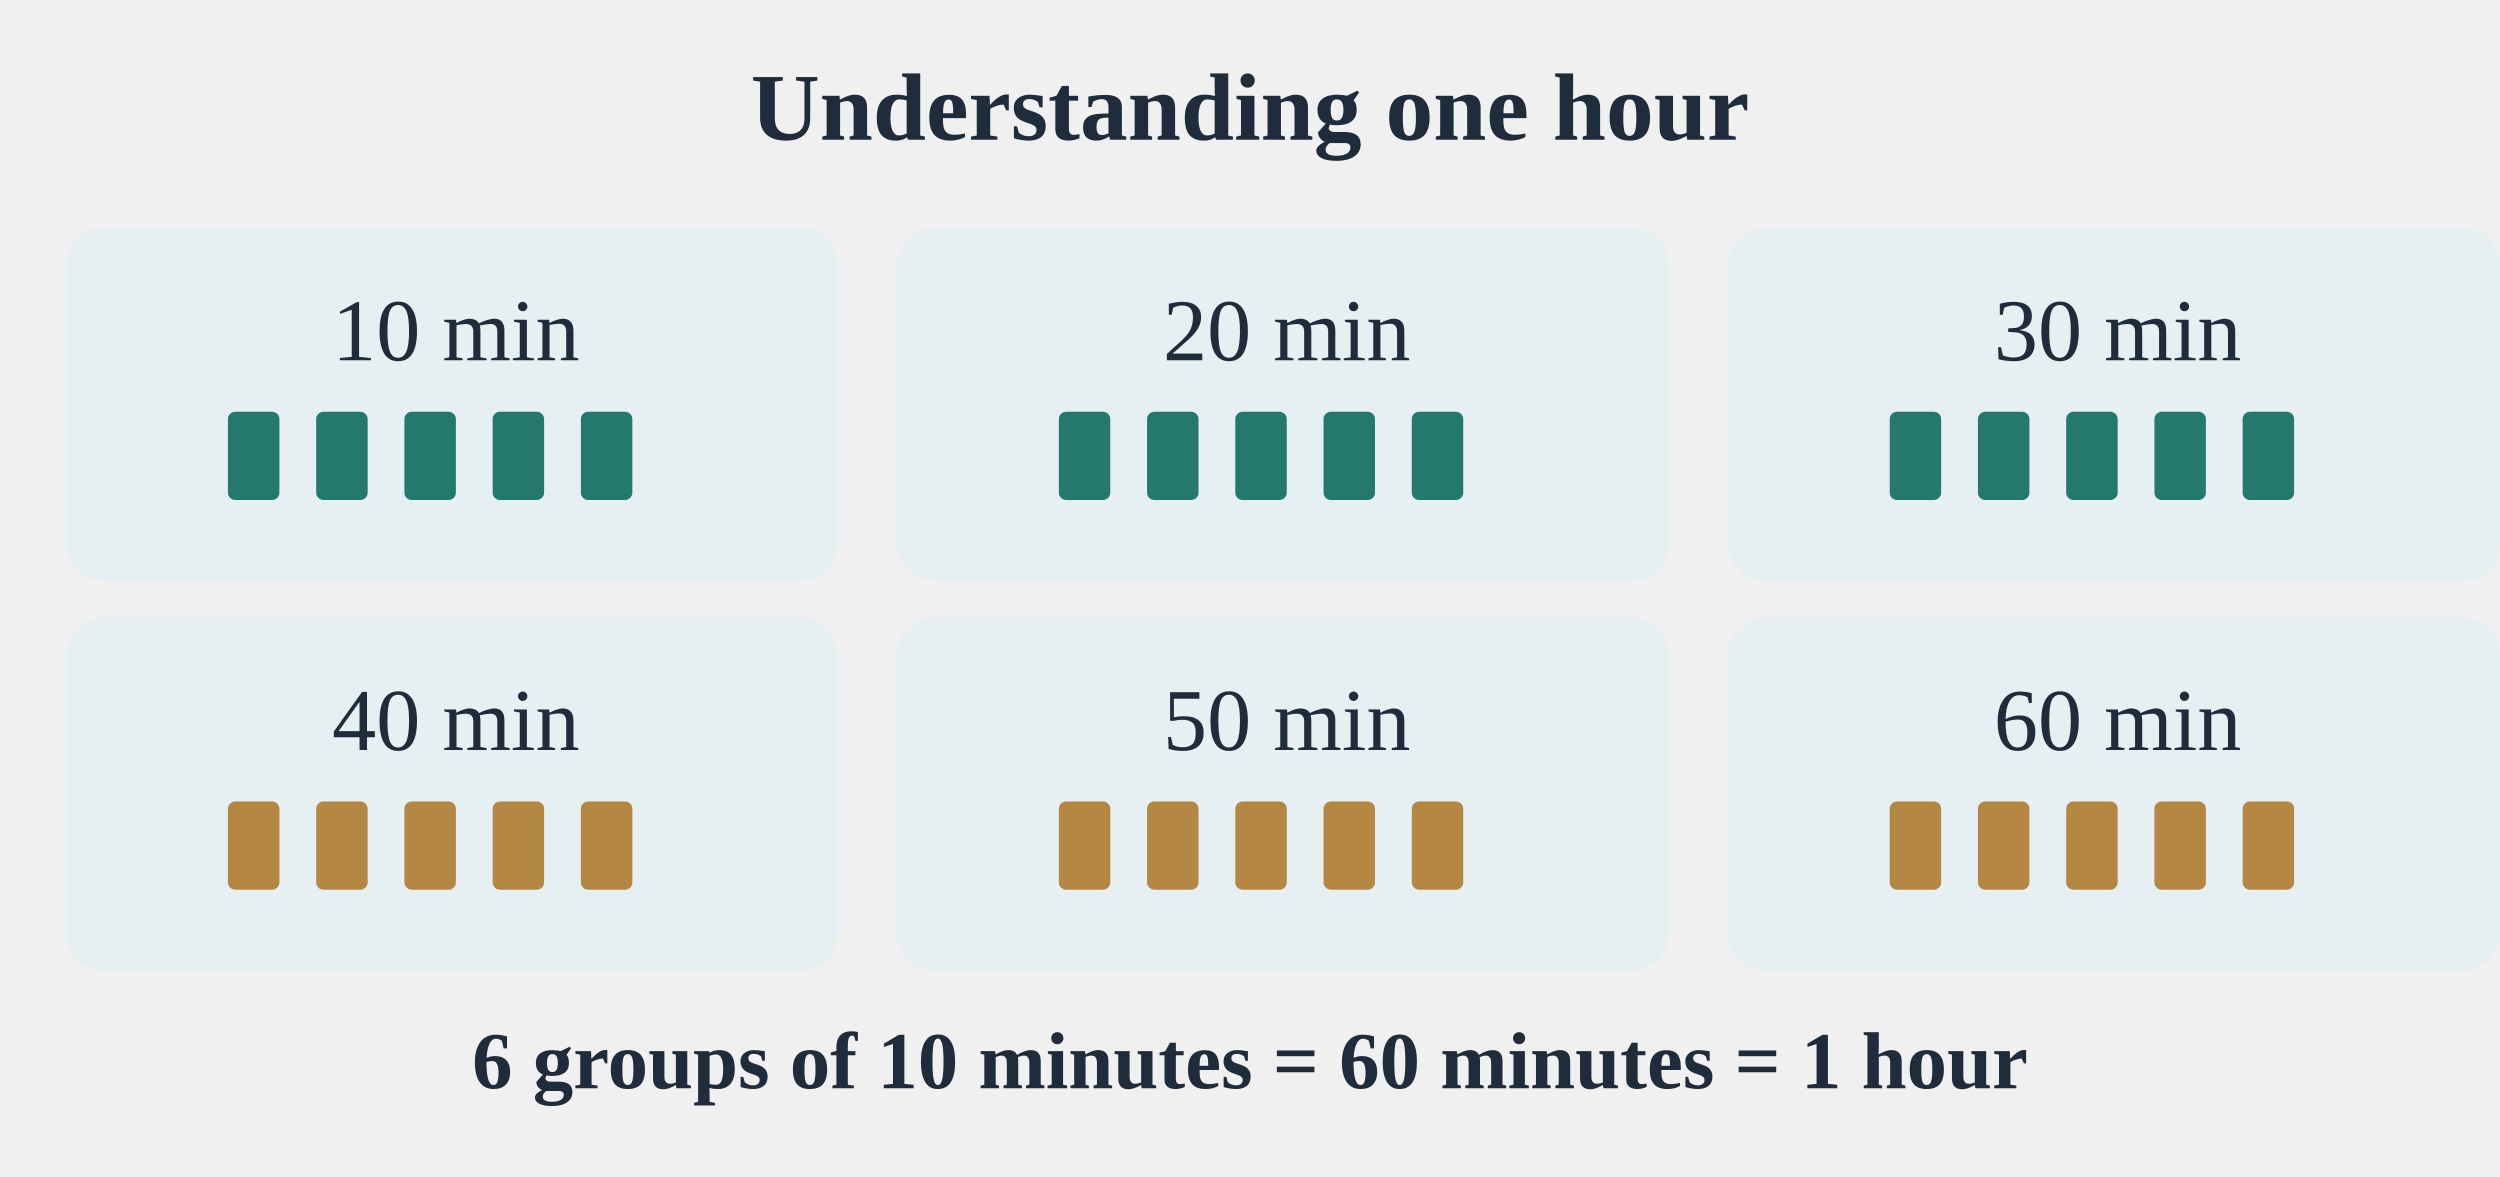
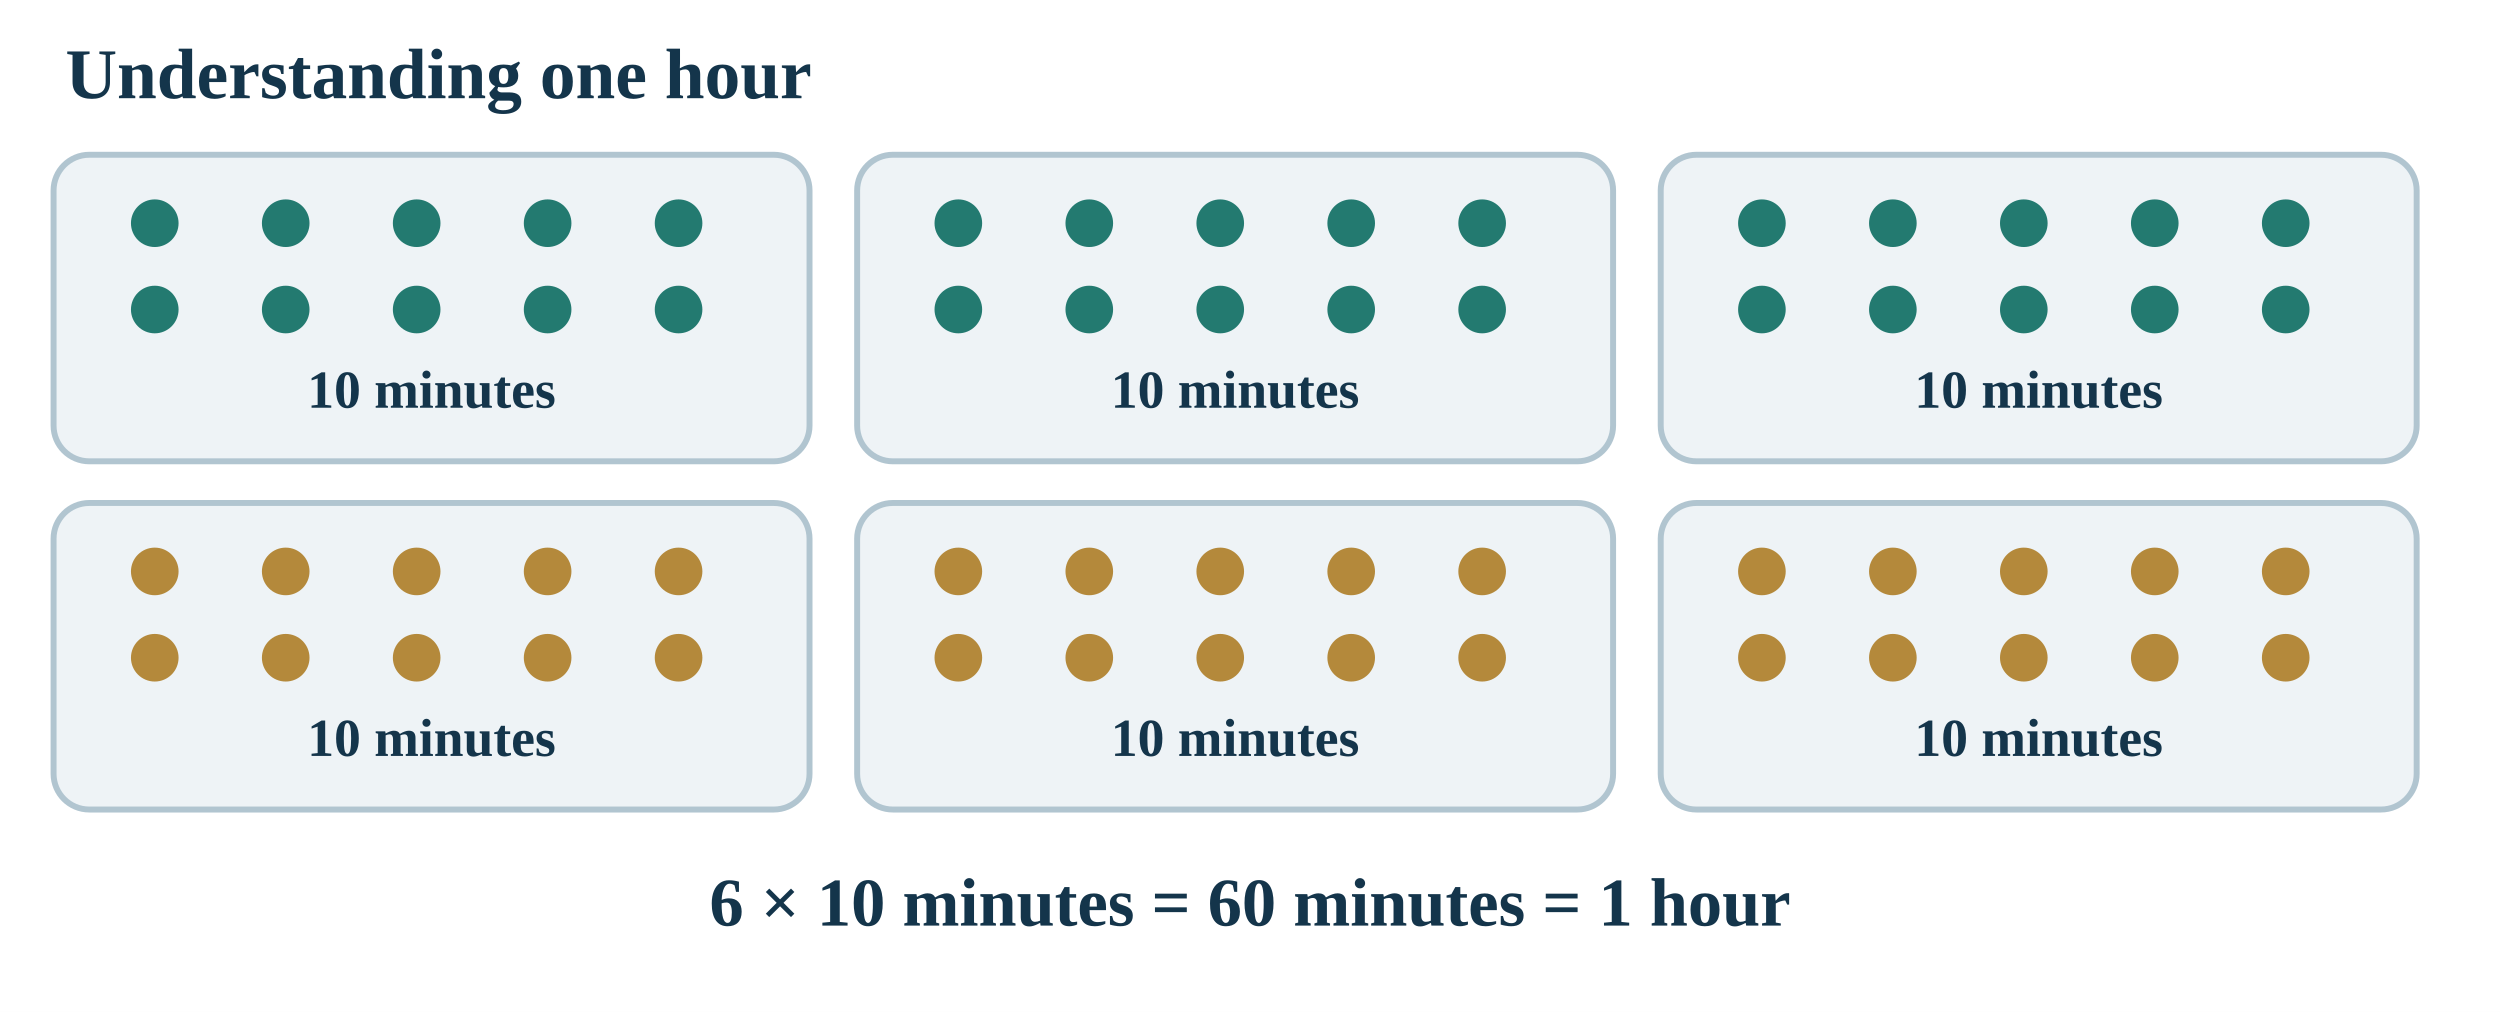
- <svg xmlns="http://www.w3.org/2000/svg" viewBox="0 0 340 160" width="340" height="160" role="img" aria-label="Six groups of 10 minutes add to 60 minutes, equal to one hour">
-   <text x="170" y="19" text-anchor="middle" font-size="13" font-weight="600" fill="#1F2C3B">Understanding one hour</text>
-   <rect x="9" y="31" width="105" height="48" rx="5" fill="#E6EFF2" />
-   <text x="62" y="49" fill="#1F2C3B" font-size="12" text-anchor="middle">10 min</text>
-   <rect x="31" y="56" width="7" height="12" rx="1" fill="#25786E" />
-   <rect x="43" y="56" width="7" height="12" rx="1" fill="#25786E" />
-   <rect x="55" y="56" width="7" height="12" rx="1" fill="#25786E" />
-   <rect x="67" y="56" width="7" height="12" rx="1" fill="#25786E" />
-   <rect x="79" y="56" width="7" height="12" rx="1" fill="#25786E" />
-   <rect x="122" y="31" width="105" height="48" rx="5" fill="#E6EFF2" />
-   <text x="175" y="49" fill="#1F2C3B" font-size="12" text-anchor="middle">20 min</text>
-   <rect x="144" y="56" width="7" height="12" rx="1" fill="#25786E" />
-   <rect x="156" y="56" width="7" height="12" rx="1" fill="#25786E" />
-   <rect x="168" y="56" width="7" height="12" rx="1" fill="#25786E" />
-   <rect x="180" y="56" width="7" height="12" rx="1" fill="#25786E" />
-   <rect x="192" y="56" width="7" height="12" rx="1" fill="#25786E" />
-   <rect x="235" y="31" width="105" height="48" rx="5" fill="#E6EFF2" />
-   <text x="288" y="49" fill="#1F2C3B" font-size="12" text-anchor="middle">30 min</text>
-   <rect x="257" y="56" width="7" height="12" rx="1" fill="#25786E" />
-   <rect x="269" y="56" width="7" height="12" rx="1" fill="#25786E" />
-   <rect x="281" y="56" width="7" height="12" rx="1" fill="#25786E" />
-   <rect x="293" y="56" width="7" height="12" rx="1" fill="#25786E" />
-   <rect x="305" y="56" width="7" height="12" rx="1" fill="#25786E" />
-   <rect x="9" y="84" width="105" height="48" rx="5" fill="#E6EFF2" />
-   <text x="62" y="102" fill="#1F2C3B" font-size="12" text-anchor="middle">40 min</text>
-   <rect x="31" y="109" width="7" height="12" rx="1" fill="#B48742" />
-   <rect x="43" y="109" width="7" height="12" rx="1" fill="#B48742" />
-   <rect x="55" y="109" width="7" height="12" rx="1" fill="#B48742" />
-   <rect x="67" y="109" width="7" height="12" rx="1" fill="#B48742" />
-   <rect x="79" y="109" width="7" height="12" rx="1" fill="#B48742" />
-   <rect x="122" y="84" width="105" height="48" rx="5" fill="#E6EFF2" />
-   <text x="175" y="102" fill="#1F2C3B" font-size="12" text-anchor="middle">50 min</text>
-   <rect x="144" y="109" width="7" height="12" rx="1" fill="#B48742" />
-   <rect x="156" y="109" width="7" height="12" rx="1" fill="#B48742" />
-   <rect x="168" y="109" width="7" height="12" rx="1" fill="#B48742" />
-   <rect x="180" y="109" width="7" height="12" rx="1" fill="#B48742" />
-   <rect x="192" y="109" width="7" height="12" rx="1" fill="#B48742" />
-   <rect x="235" y="84" width="105" height="48" rx="5" fill="#E6EFF2" />
-   <text x="288" y="102" fill="#1F2C3B" font-size="12" text-anchor="middle">60 min</text>
-   <rect x="257" y="109" width="7" height="12" rx="1" fill="#B48742" />
-   <rect x="269" y="109" width="7" height="12" rx="1" fill="#B48742" />
-   <rect x="281" y="109" width="7" height="12" rx="1" fill="#B48742" />
-   <rect x="293" y="109" width="7" height="12" rx="1" fill="#B48742" />
-   <rect x="305" y="109" width="7" height="12" rx="1" fill="#B48742" />
-   <text x="170" y="148" text-anchor="middle" font-size="11" font-weight="600" fill="#1F2C3B">6 groups of 10 minutes = 60 minutes = 1 hour</text>
+ <svg xmlns="http://www.w3.org/2000/svg" viewBox="0 0 840 340" width="840" height="340" role="img" aria-labelledby="title desc">
+   <rect width="840" height="340" fill="#FFFFFF" />
+   <text x="22" y="33" fill="#14354B" font-size="24" font-weight="700">Understanding one hour</text>
+   <g>
+     <rect x="18" y="52" width="254" height="103" rx="12" fill="#EEF3F6" stroke="#B1C5D0" stroke-width="2" />
+     <text x="145" y="137" text-anchor="middle" font-size="18" fill="#14354B" font-weight="600">10 minutes</text>
+     <circle cx="52" cy="75" r="8" fill="#237A70" />
+     <circle cx="96" cy="75" r="8" fill="#237A70" />
+     <circle cx="140" cy="75" r="8" fill="#237A70" />
+     <circle cx="184" cy="75" r="8" fill="#237A70" />
+     <circle cx="228" cy="75" r="8" fill="#237A70" />
+     <circle cx="52" cy="104" r="8" fill="#237A70" />
+     <circle cx="96" cy="104" r="8" fill="#237A70" />
+     <circle cx="140" cy="104" r="8" fill="#237A70" />
+     <circle cx="184" cy="104" r="8" fill="#237A70" />
+     <circle cx="228" cy="104" r="8" fill="#237A70" />
+   </g>
+   <g>
+     <rect x="288" y="52" width="254" height="103" rx="12" fill="#EEF3F6" stroke="#B1C5D0" stroke-width="2" />
+     <text x="415" y="137" text-anchor="middle" font-size="18" fill="#14354B" font-weight="600">10 minutes</text>
+     <circle cx="322" cy="75" r="8" fill="#237A70" />
+     <circle cx="366" cy="75" r="8" fill="#237A70" />
+     <circle cx="410" cy="75" r="8" fill="#237A70" />
+     <circle cx="454" cy="75" r="8" fill="#237A70" />
+     <circle cx="498" cy="75" r="8" fill="#237A70" />
+     <circle cx="322" cy="104" r="8" fill="#237A70" />
+     <circle cx="366" cy="104" r="8" fill="#237A70" />
+     <circle cx="410" cy="104" r="8" fill="#237A70" />
+     <circle cx="454" cy="104" r="8" fill="#237A70" />
+     <circle cx="498" cy="104" r="8" fill="#237A70" />
+   </g>
+   <g>
+     <rect x="558" y="52" width="254" height="103" rx="12" fill="#EEF3F6" stroke="#B1C5D0" stroke-width="2" />
+     <text x="685" y="137" text-anchor="middle" font-size="18" fill="#14354B" font-weight="600">10 minutes</text>
+     <circle cx="592" cy="75" r="8" fill="#237A70" />
+     <circle cx="636" cy="75" r="8" fill="#237A70" />
+     <circle cx="680" cy="75" r="8" fill="#237A70" />
+     <circle cx="724" cy="75" r="8" fill="#237A70" />
+     <circle cx="768" cy="75" r="8" fill="#237A70" />
+     <circle cx="592" cy="104" r="8" fill="#237A70" />
+     <circle cx="636" cy="104" r="8" fill="#237A70" />
+     <circle cx="680" cy="104" r="8" fill="#237A70" />
+     <circle cx="724" cy="104" r="8" fill="#237A70" />
+     <circle cx="768" cy="104" r="8" fill="#237A70" />
+   </g>
+   <g>
+     <rect x="18" y="169" width="254" height="103" rx="12" fill="#EEF3F6" stroke="#B1C5D0" stroke-width="2" />
+     <text x="145" y="254" text-anchor="middle" font-size="18" fill="#14354B" font-weight="600">10 minutes</text>
+     <circle cx="52" cy="192" r="8" fill="#B4893B" />
+     <circle cx="96" cy="192" r="8" fill="#B4893B" />
+     <circle cx="140" cy="192" r="8" fill="#B4893B" />
+     <circle cx="184" cy="192" r="8" fill="#B4893B" />
+     <circle cx="228" cy="192" r="8" fill="#B4893B" />
+     <circle cx="52" cy="221" r="8" fill="#B4893B" />
+     <circle cx="96" cy="221" r="8" fill="#B4893B" />
+     <circle cx="140" cy="221" r="8" fill="#B4893B" />
+     <circle cx="184" cy="221" r="8" fill="#B4893B" />
+     <circle cx="228" cy="221" r="8" fill="#B4893B" />
+   </g>
+   <g>
+     <rect x="288" y="169" width="254" height="103" rx="12" fill="#EEF3F6" stroke="#B1C5D0" stroke-width="2" />
+     <text x="415" y="254" text-anchor="middle" font-size="18" fill="#14354B" font-weight="600">10 minutes</text>
+     <circle cx="322" cy="192" r="8" fill="#B4893B" />
+     <circle cx="366" cy="192" r="8" fill="#B4893B" />
+     <circle cx="410" cy="192" r="8" fill="#B4893B" />
+     <circle cx="454" cy="192" r="8" fill="#B4893B" />
+     <circle cx="498" cy="192" r="8" fill="#B4893B" />
+     <circle cx="322" cy="221" r="8" fill="#B4893B" />
+     <circle cx="366" cy="221" r="8" fill="#B4893B" />
+     <circle cx="410" cy="221" r="8" fill="#B4893B" />
+     <circle cx="454" cy="221" r="8" fill="#B4893B" />
+     <circle cx="498" cy="221" r="8" fill="#B4893B" />
+   </g>
+   <g>
+     <rect x="558" y="169" width="254" height="103" rx="12" fill="#EEF3F6" stroke="#B1C5D0" stroke-width="2" />
+     <text x="685" y="254" text-anchor="middle" font-size="18" fill="#14354B" font-weight="600">10 minutes</text>
+     <circle cx="592" cy="192" r="8" fill="#B4893B" />
+     <circle cx="636" cy="192" r="8" fill="#B4893B" />
+     <circle cx="680" cy="192" r="8" fill="#B4893B" />
+     <circle cx="724" cy="192" r="8" fill="#B4893B" />
+     <circle cx="768" cy="192" r="8" fill="#B4893B" />
+     <circle cx="592" cy="221" r="8" fill="#B4893B" />
+     <circle cx="636" cy="221" r="8" fill="#B4893B" />
+     <circle cx="680" cy="221" r="8" fill="#B4893B" />
+     <circle cx="724" cy="221" r="8" fill="#B4893B" />
+     <circle cx="768" cy="221" r="8" fill="#B4893B" />
+   </g>
+   <text x="420" y="311" fill="#14354B" font-size="23" font-weight="700" text-anchor="middle">6 × 10 minutes = 60 minutes = 1 hour</text>
</svg>
